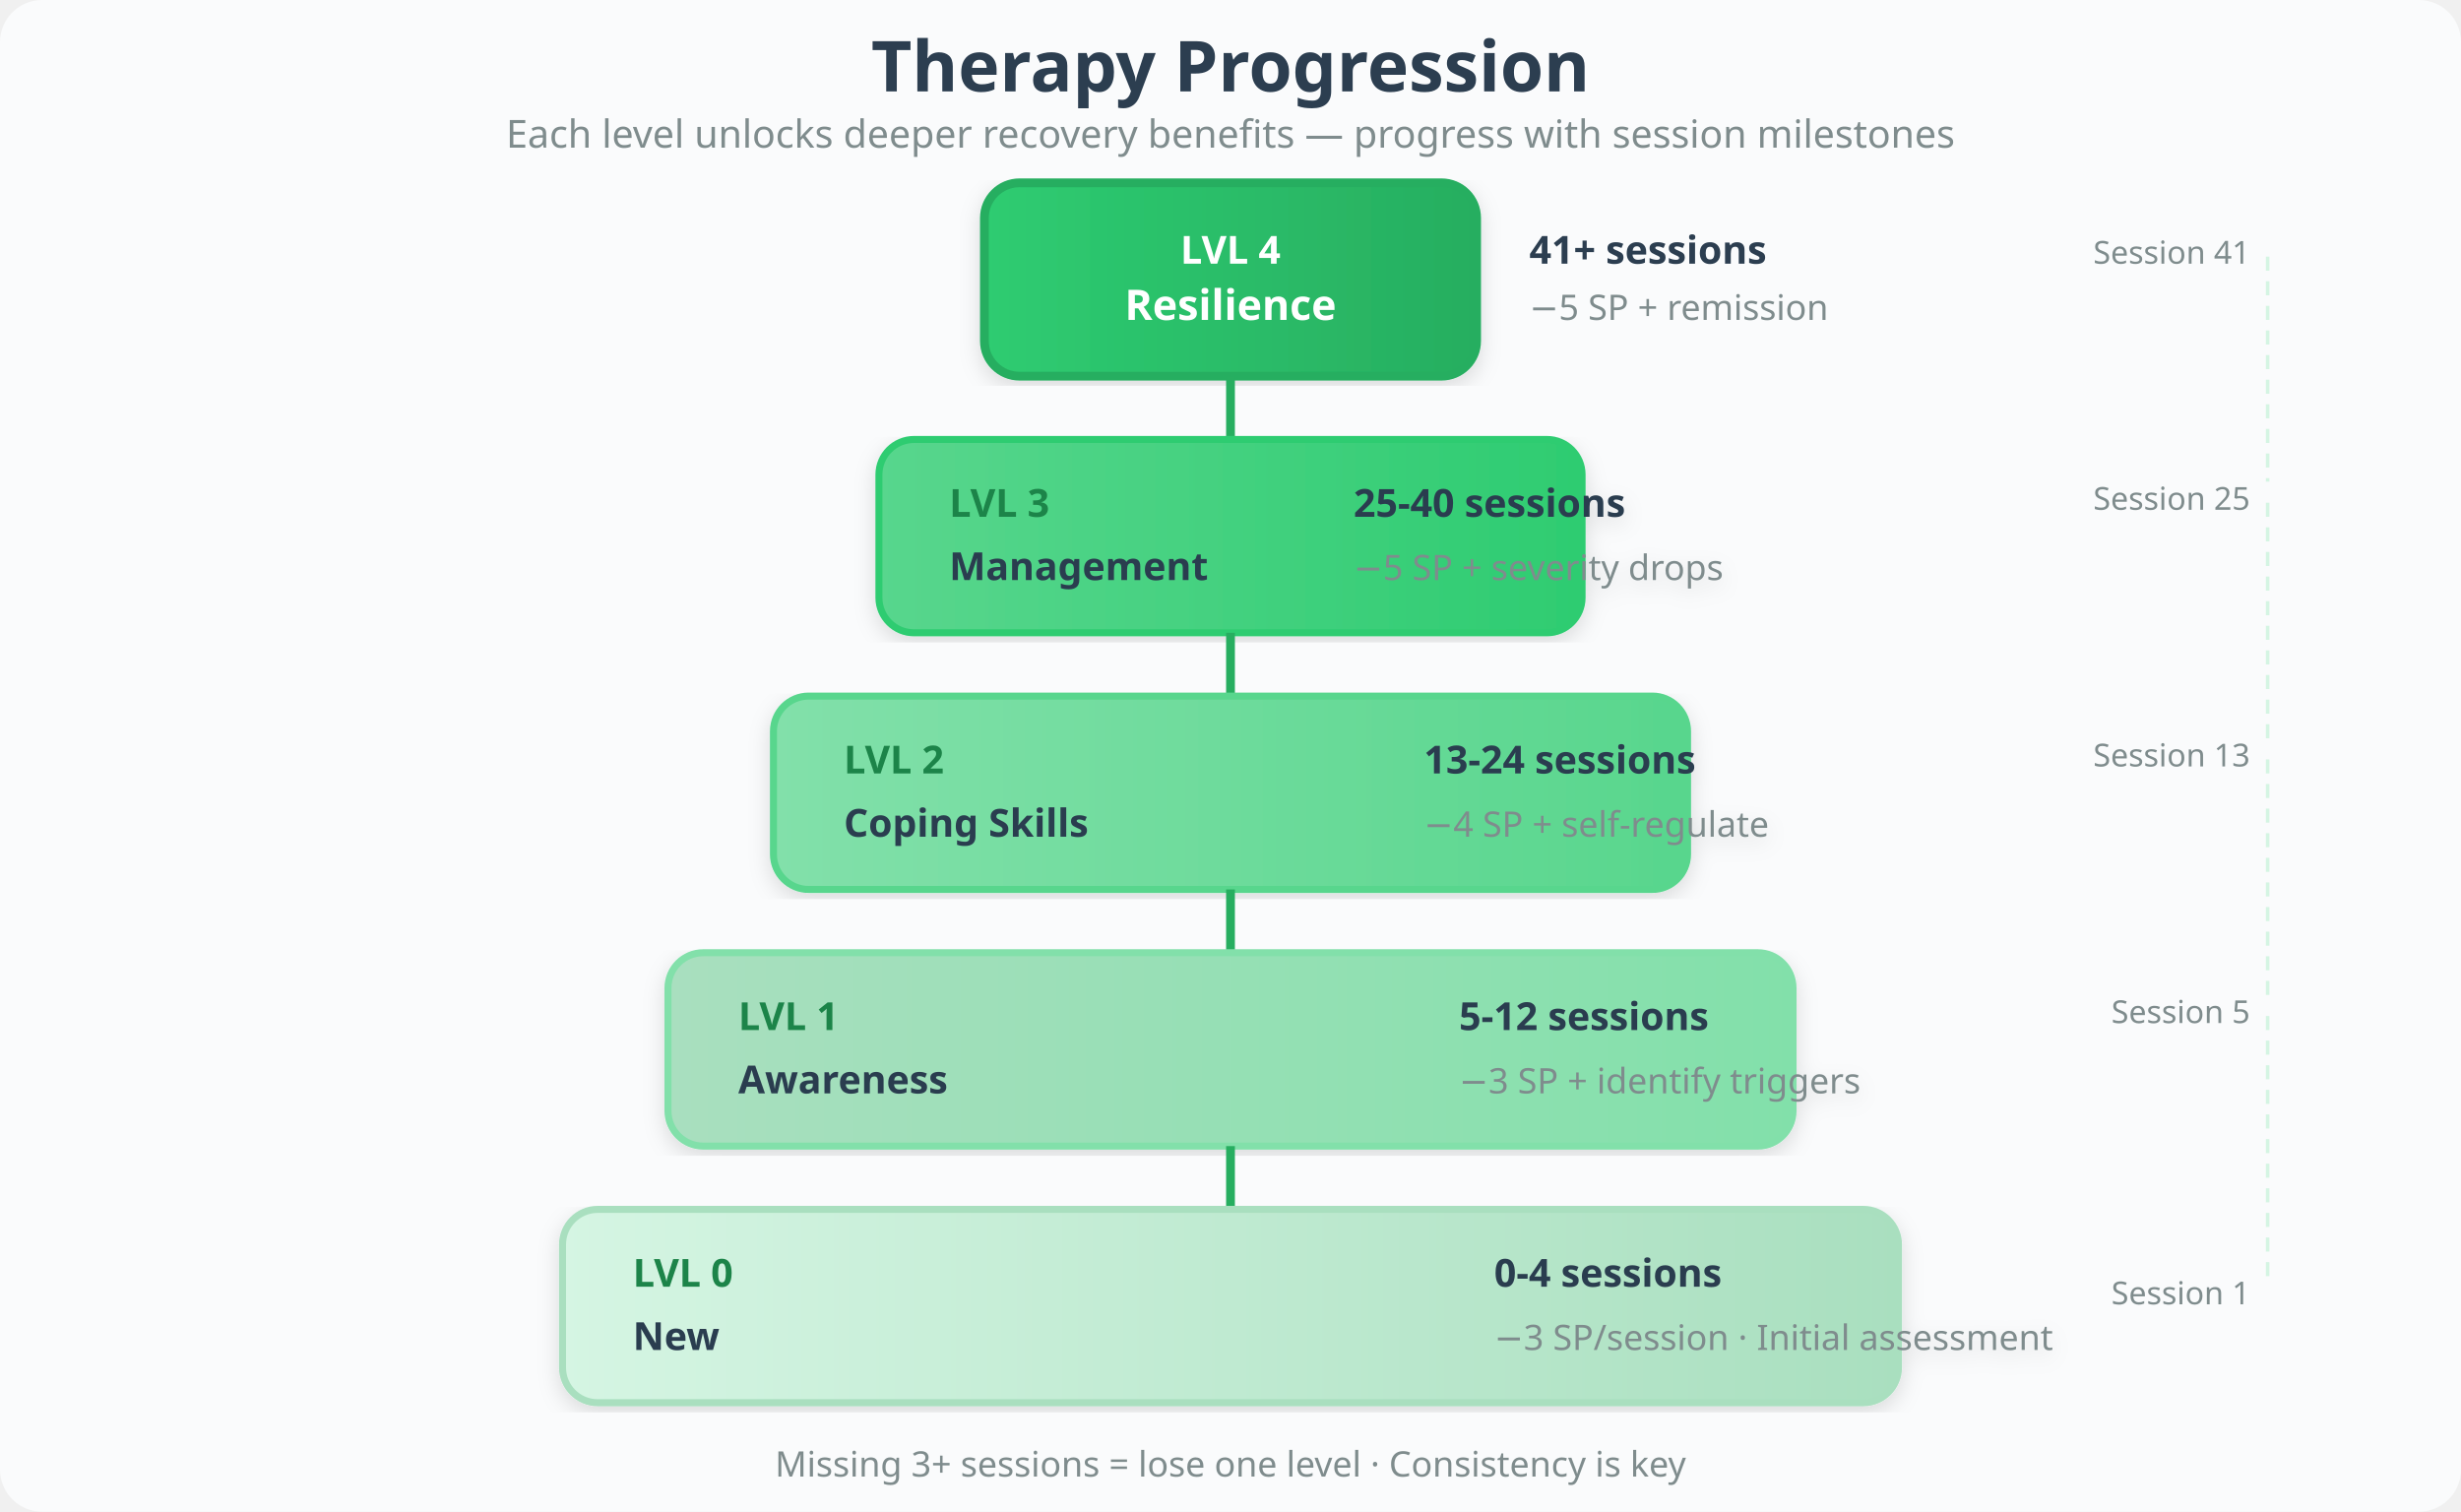
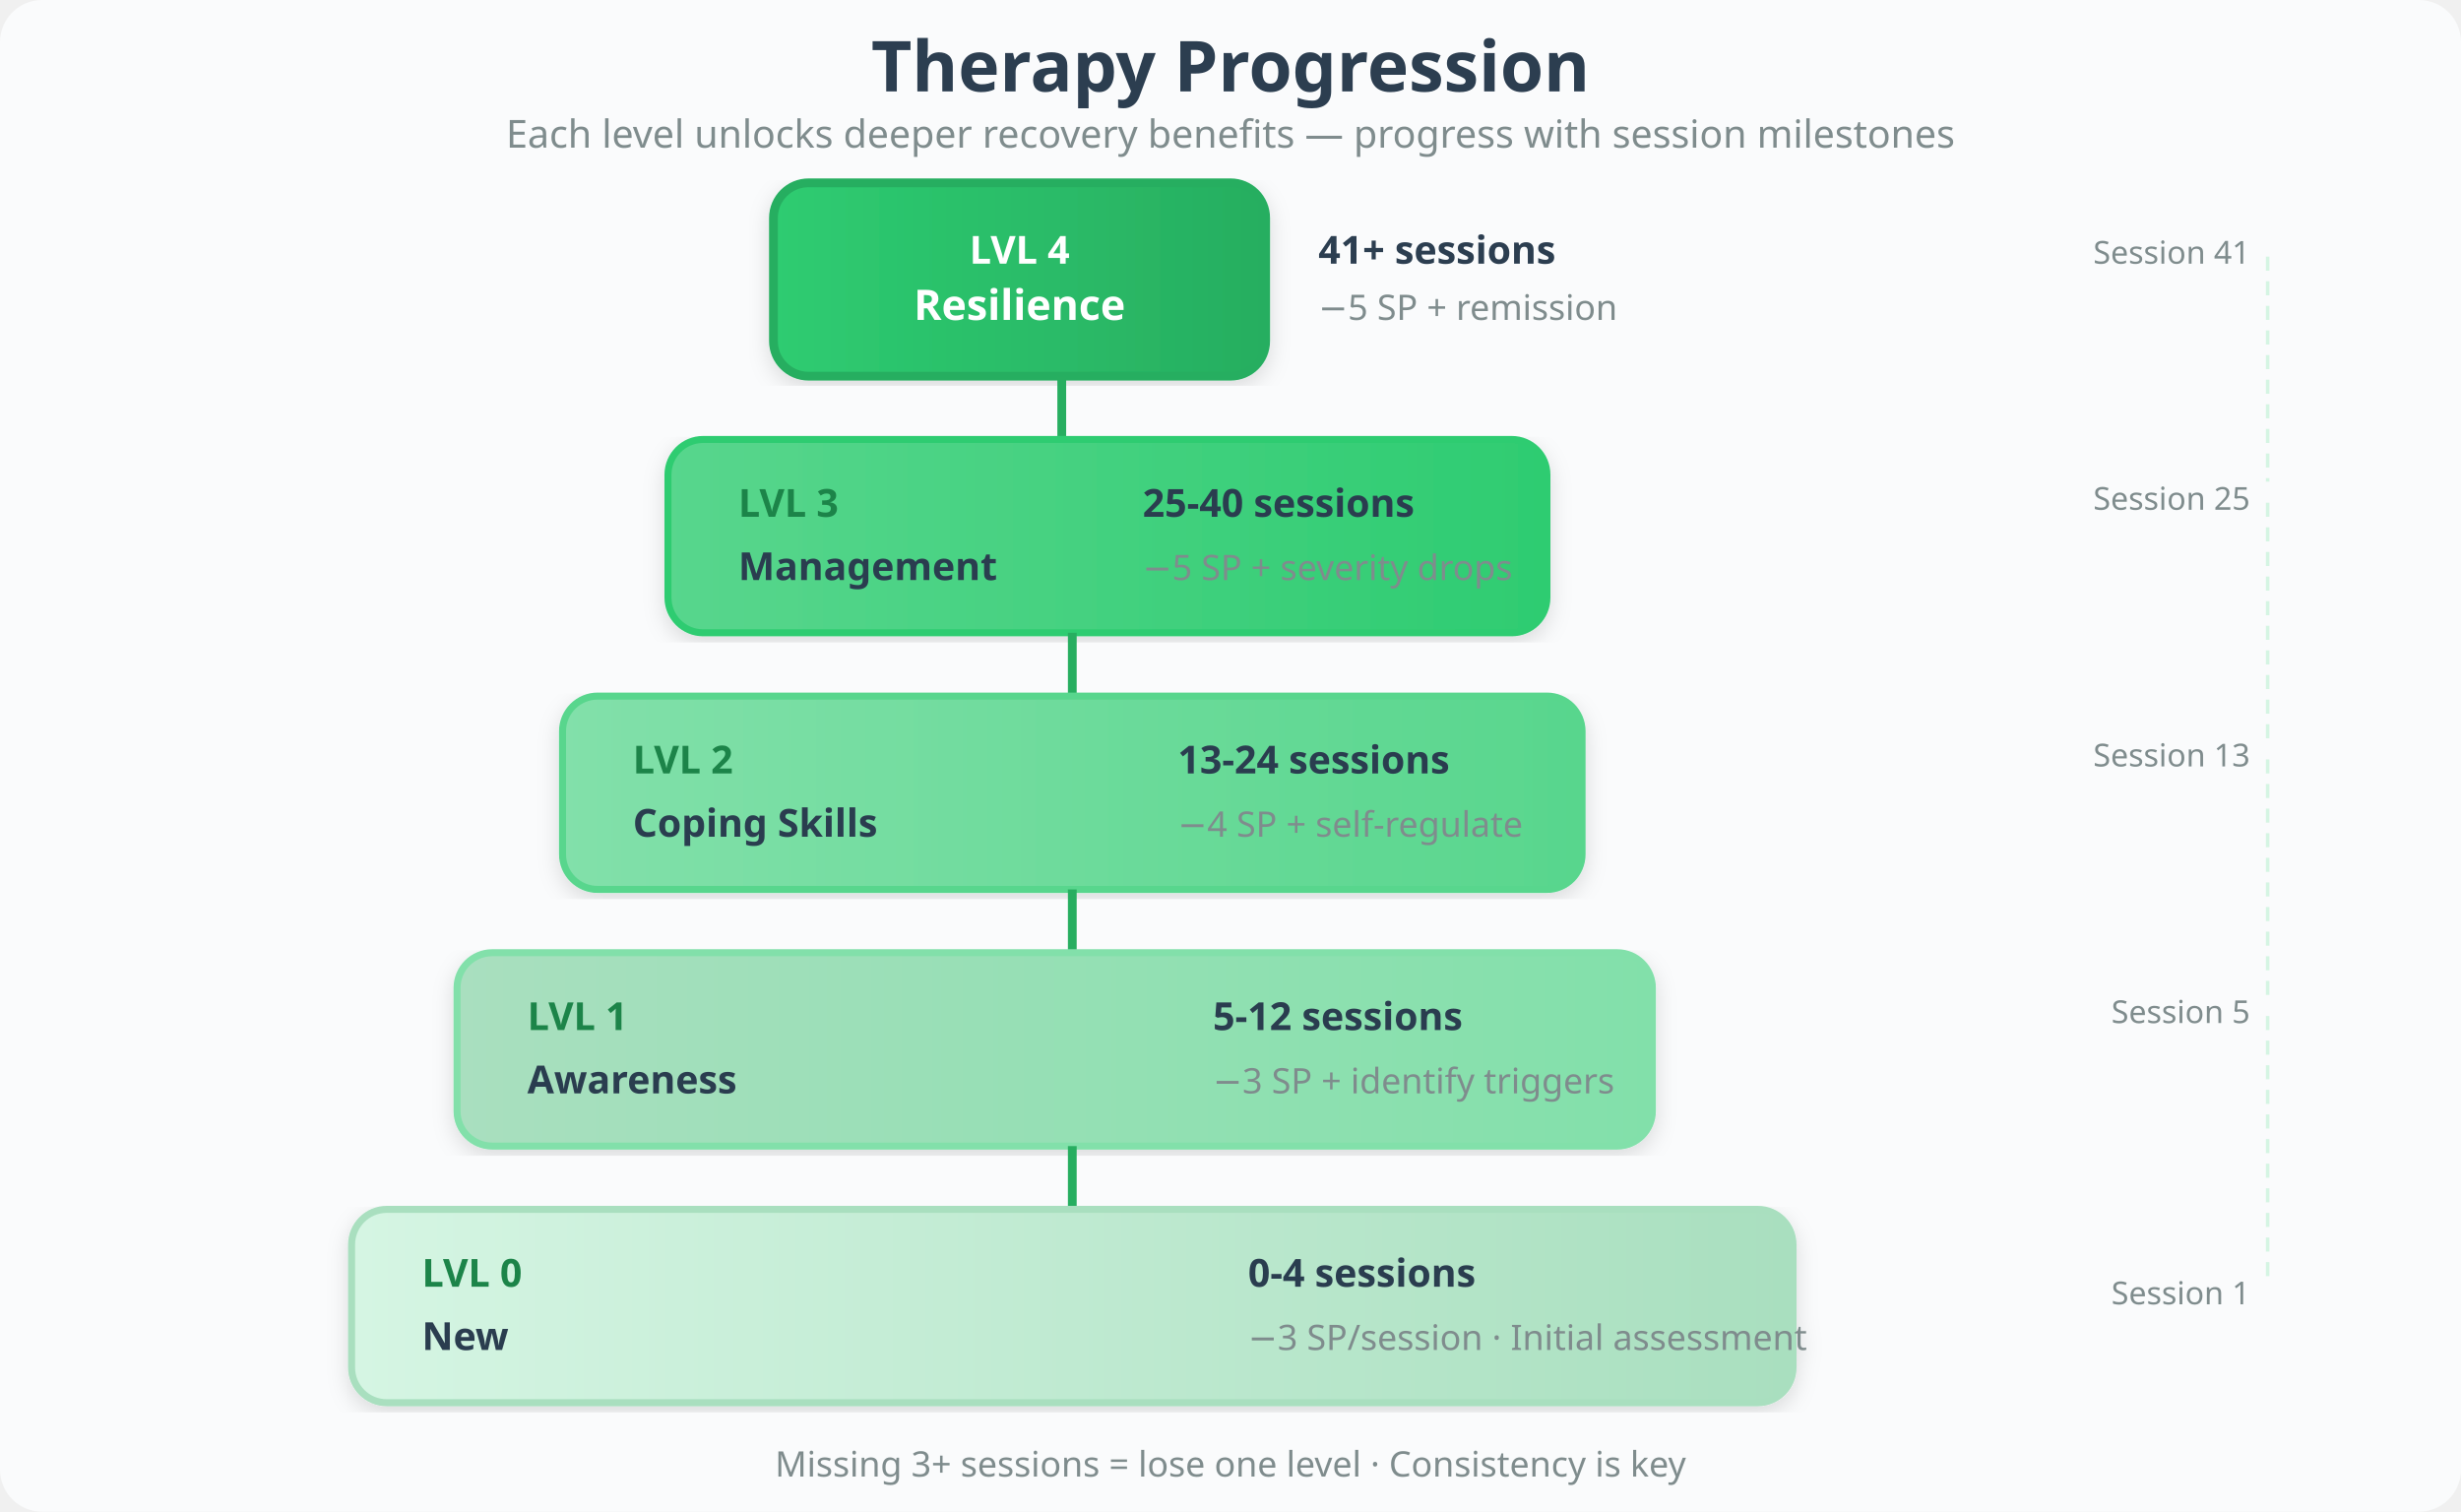
<svg xmlns="http://www.w3.org/2000/svg" preserveAspectRatio="xMidYMid meet" viewBox="0 0 700 430" style="font-family: Segoe UI, system-ui, sans-serif;">
  <defs>
    <filter id="tshadow" x="-5%" y="-5%" width="110%" height="110%">
      <feDropShadow dx="0" dy="2" stdDeviation="3" flood-opacity="0.13" />
    </filter>
    <linearGradient id="lvl0" x1="0" y1="0" x2="1" y2="0">
      <stop offset="0%" stop-color="#d5f5e3" />
      <stop offset="100%" stop-color="#a9dfbf" />
    </linearGradient>
    <linearGradient id="lvl1" x1="0" y1="0" x2="1" y2="0">
      <stop offset="0%" stop-color="#a9dfbf" />
      <stop offset="100%" stop-color="#82e0aa" />
    </linearGradient>
    <linearGradient id="lvl2" x1="0" y1="0" x2="1" y2="0">
      <stop offset="0%" stop-color="#82e0aa" />
      <stop offset="100%" stop-color="#58d68d" />
    </linearGradient>
    <linearGradient id="lvl3" x1="0" y1="0" x2="1" y2="0">
      <stop offset="0%" stop-color="#58d68d" />
      <stop offset="100%" stop-color="#2ecc71" />
    </linearGradient>
    <linearGradient id="lvl4" x1="0" y1="0" x2="1" y2="0">
      <stop offset="0%" stop-color="#2ecc71" />
      <stop offset="100%" stop-color="#27ae60" />
    </linearGradient>
  </defs>
  <rect width="700" height="430" rx="12" fill="#fafbfc" />
  <text x="350" y="26" text-anchor="middle" font-size="20" font-weight="700" fill="#2c3e50">Therapy Progression</text>
  <text x="350" y="42" text-anchor="middle" font-size="11" fill="#7f8c8d">Each level unlocks deeper recovery benefits — progress with session milestones</text>
  <g filter="url(#tshadow)">
-     <rect x="280" y="52" width="140" height="55" rx="10" fill="url(#lvl4)" stroke="#27ae60" stroke-width="2.5" />
-     <text x="350" y="75" text-anchor="middle" font-size="11" font-weight="700" fill="white">LVL 4</text>
-     <text x="350" y="91" text-anchor="middle" font-size="12" font-weight="700" fill="white">Resilience</text>
+     <rect x="220" y="52" width="140" height="55" rx="10" fill="url(#lvl4)" stroke="#27ae60" stroke-width="2.5" />
+     <text x="290" y="75" text-anchor="middle" font-size="11" font-weight="700" fill="white">LVL 4</text>
+     <text x="290" y="91" text-anchor="middle" font-size="12" font-weight="700" fill="white">Resilience</text>
  </g>
-   <text x="435" y="75" font-size="11" font-weight="600" fill="#2c3e50">41+ sessions</text>
-   <text x="435" y="91" font-size="10" fill="#7f8c8d">−5 SP + remission</text>
-   <path d="M350,107 L350,125" stroke="#27ae60" stroke-width="2.5" />
+   <text x="375" y="75" font-size="11" font-weight="600" fill="#2c3e50">41+ sessions</text>
+   <text x="375" y="91" font-size="10" fill="#7f8c8d">−5 SP + remission</text>
+   <path d="M302,107 L302,125" stroke="#27ae60" stroke-width="2.5" />
  <g filter="url(#tshadow)">
-     <rect x="250" y="125" width="200" height="55" rx="10" fill="url(#lvl3)" stroke="#2ecc71" stroke-width="2" />
-     <text x="270" y="147" font-size="11" font-weight="700" fill="#1e8449">LVL 3</text>
-     <text x="270" y="165" font-size="11" font-weight="700" fill="#2c3e50">Management</text>
-     <text x="385" y="147" font-size="11" font-weight="600" fill="#2c3e50">25-40 sessions</text>
-     <text x="385" y="165" font-size="10" fill="#7f8c8d">−5 SP + severity drops</text>
+     <rect x="190" y="125" width="250" height="55" rx="10" fill="url(#lvl3)" stroke="#2ecc71" stroke-width="2" />
+     <text x="210" y="147" font-size="11" font-weight="700" fill="#1e8449">LVL 3</text>
+     <text x="210" y="165" font-size="11" font-weight="700" fill="#2c3e50">Management</text>
+     <text x="325" y="147" font-size="11" font-weight="600" fill="#2c3e50">25-40 sessions</text>
+     <text x="325" y="165" font-size="10" fill="#7f8c8d">−5 SP + severity drops</text>
  </g>
-   <path d="M350,180 L350,198" stroke="#27ae60" stroke-width="2.5" />
+   <path d="M305,180 L305,198" stroke="#27ae60" stroke-width="2.5" />
  <g filter="url(#tshadow)">
-     <rect x="220" y="198" width="260" height="55" rx="10" fill="url(#lvl2)" stroke="#58d68d" stroke-width="2" />
-     <text x="240" y="220" font-size="11" font-weight="700" fill="#1e8449">LVL 2</text>
-     <text x="240" y="238" font-size="11" font-weight="700" fill="#2c3e50">Coping Skills</text>
-     <text x="405" y="220" font-size="11" font-weight="600" fill="#2c3e50">13-24 sessions</text>
-     <text x="405" y="238" font-size="10" fill="#7f8c8d">−4 SP + self-regulate</text>
+     <rect x="160" y="198" width="290" height="55" rx="10" fill="url(#lvl2)" stroke="#58d68d" stroke-width="2" />
+     <text x="180" y="220" font-size="11" font-weight="700" fill="#1e8449">LVL 2</text>
+     <text x="180" y="238" font-size="11" font-weight="700" fill="#2c3e50">Coping Skills</text>
+     <text x="335" y="220" font-size="11" font-weight="600" fill="#2c3e50">13-24 sessions</text>
+     <text x="335" y="238" font-size="10" fill="#7f8c8d">−4 SP + self-regulate</text>
  </g>
-   <path d="M350,253 L350,271" stroke="#27ae60" stroke-width="2.5" />
+   <path d="M305,253 L305,271" stroke="#27ae60" stroke-width="2.5" />
  <g filter="url(#tshadow)">
-     <rect x="190" y="271" width="320" height="55" rx="10" fill="url(#lvl1)" stroke="#82e0aa" stroke-width="2" />
-     <text x="210" y="293" font-size="11" font-weight="700" fill="#1e8449">LVL 1</text>
-     <text x="210" y="311" font-size="11" font-weight="700" fill="#2c3e50">Awareness</text>
-     <text x="415" y="293" font-size="11" font-weight="600" fill="#2c3e50">5-12 sessions</text>
-     <text x="415" y="311" font-size="10" fill="#7f8c8d">−3 SP + identify triggers</text>
+     <rect x="130" y="271" width="340" height="55" rx="10" fill="url(#lvl1)" stroke="#82e0aa" stroke-width="2" />
+     <text x="150" y="293" font-size="11" font-weight="700" fill="#1e8449">LVL 1</text>
+     <text x="150" y="311" font-size="11" font-weight="700" fill="#2c3e50">Awareness</text>
+     <text x="345" y="293" font-size="11" font-weight="600" fill="#2c3e50">5-12 sessions</text>
+     <text x="345" y="311" font-size="10" fill="#7f8c8d">−3 SP + identify triggers</text>
  </g>
-   <path d="M350,326 L350,344" stroke="#27ae60" stroke-width="2.5" />
+   <path d="M305,326 L305,344" stroke="#27ae60" stroke-width="2.5" />
  <g filter="url(#tshadow)">
-     <rect x="160" y="344" width="380" height="55" rx="10" fill="url(#lvl0)" stroke="#a9dfbf" stroke-width="2" />
-     <text x="180" y="366" font-size="11" font-weight="700" fill="#1e8449">LVL 0</text>
-     <text x="180" y="384" font-size="11" font-weight="700" fill="#2c3e50">New</text>
-     <text x="425" y="366" font-size="11" font-weight="600" fill="#2c3e50">0-4 sessions</text>
-     <text x="425" y="384" font-size="10" fill="#7f8c8d">−3 SP/session · Initial assessment</text>
+     <rect x="100" y="344" width="410" height="55" rx="10" fill="url(#lvl0)" stroke="#a9dfbf" stroke-width="2" />
+     <text x="120" y="366" font-size="11" font-weight="700" fill="#1e8449">LVL 0</text>
+     <text x="120" y="384" font-size="11" font-weight="700" fill="#2c3e50">New</text>
+     <text x="355" y="366" font-size="11" font-weight="600" fill="#2c3e50">0-4 sessions</text>
+     <text x="355" y="384" font-size="10" fill="#7f8c8d">−3 SP/session · Initial assessment</text>
  </g>
  <g font-size="9" fill="#7f8c8d">
    <text x="640" y="75" text-anchor="end">Session 41</text>
    <line x1="645" y1="73" x2="645" y2="137" stroke="#d5f5e3" stroke-width="1" stroke-dasharray="4,3" />
    <text x="640" y="145" text-anchor="end">Session 25</text>
    <line x1="645" y1="143" x2="645" y2="210" stroke="#d5f5e3" stroke-width="1" stroke-dasharray="4,3" />
    <text x="640" y="218" text-anchor="end">Session 13</text>
    <line x1="645" y1="216" x2="645" y2="283" stroke="#d5f5e3" stroke-width="1" stroke-dasharray="4,3" />
    <text x="640" y="291" text-anchor="end">Session 5</text>
    <line x1="645" y1="289" x2="645" y2="363" stroke="#d5f5e3" stroke-width="1" stroke-dasharray="4,3" />
    <text x="640" y="371" text-anchor="end">Session 1</text>
  </g>
  <text x="350" y="420" text-anchor="middle" font-size="10" fill="#7f8c8d">Missing 3+ sessions = lose one level · Consistency is key</text>
</svg>
